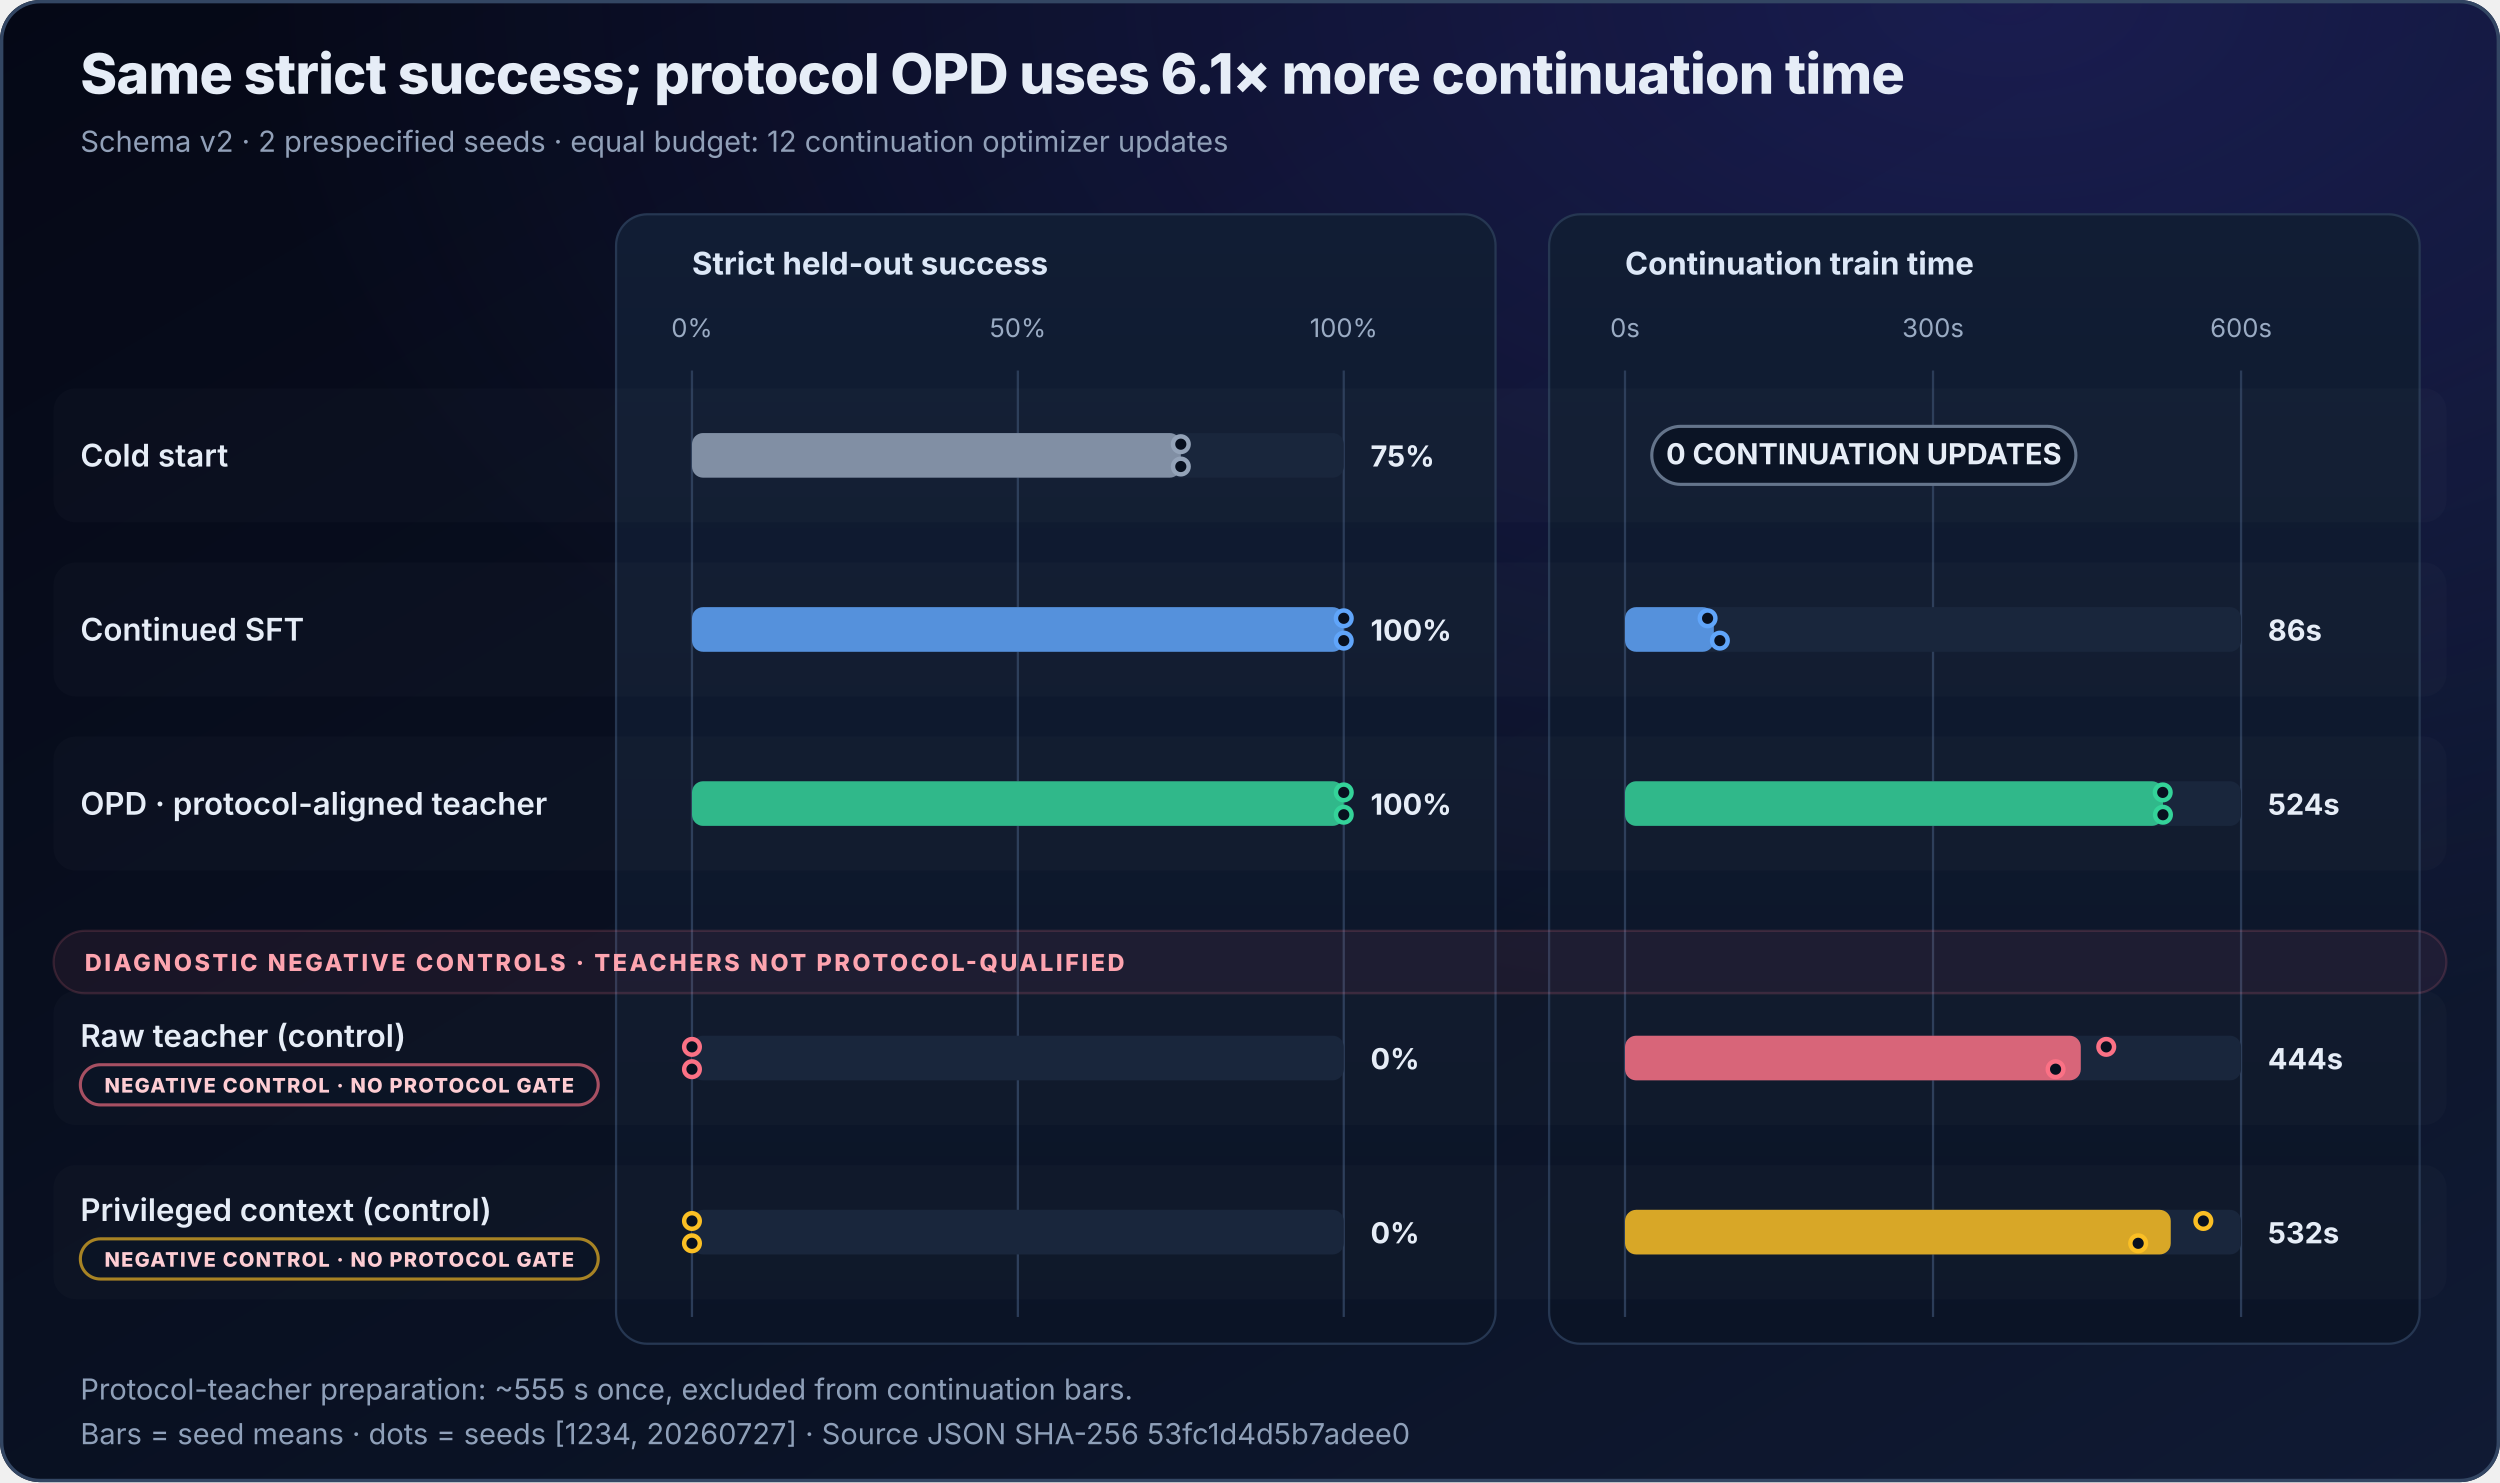
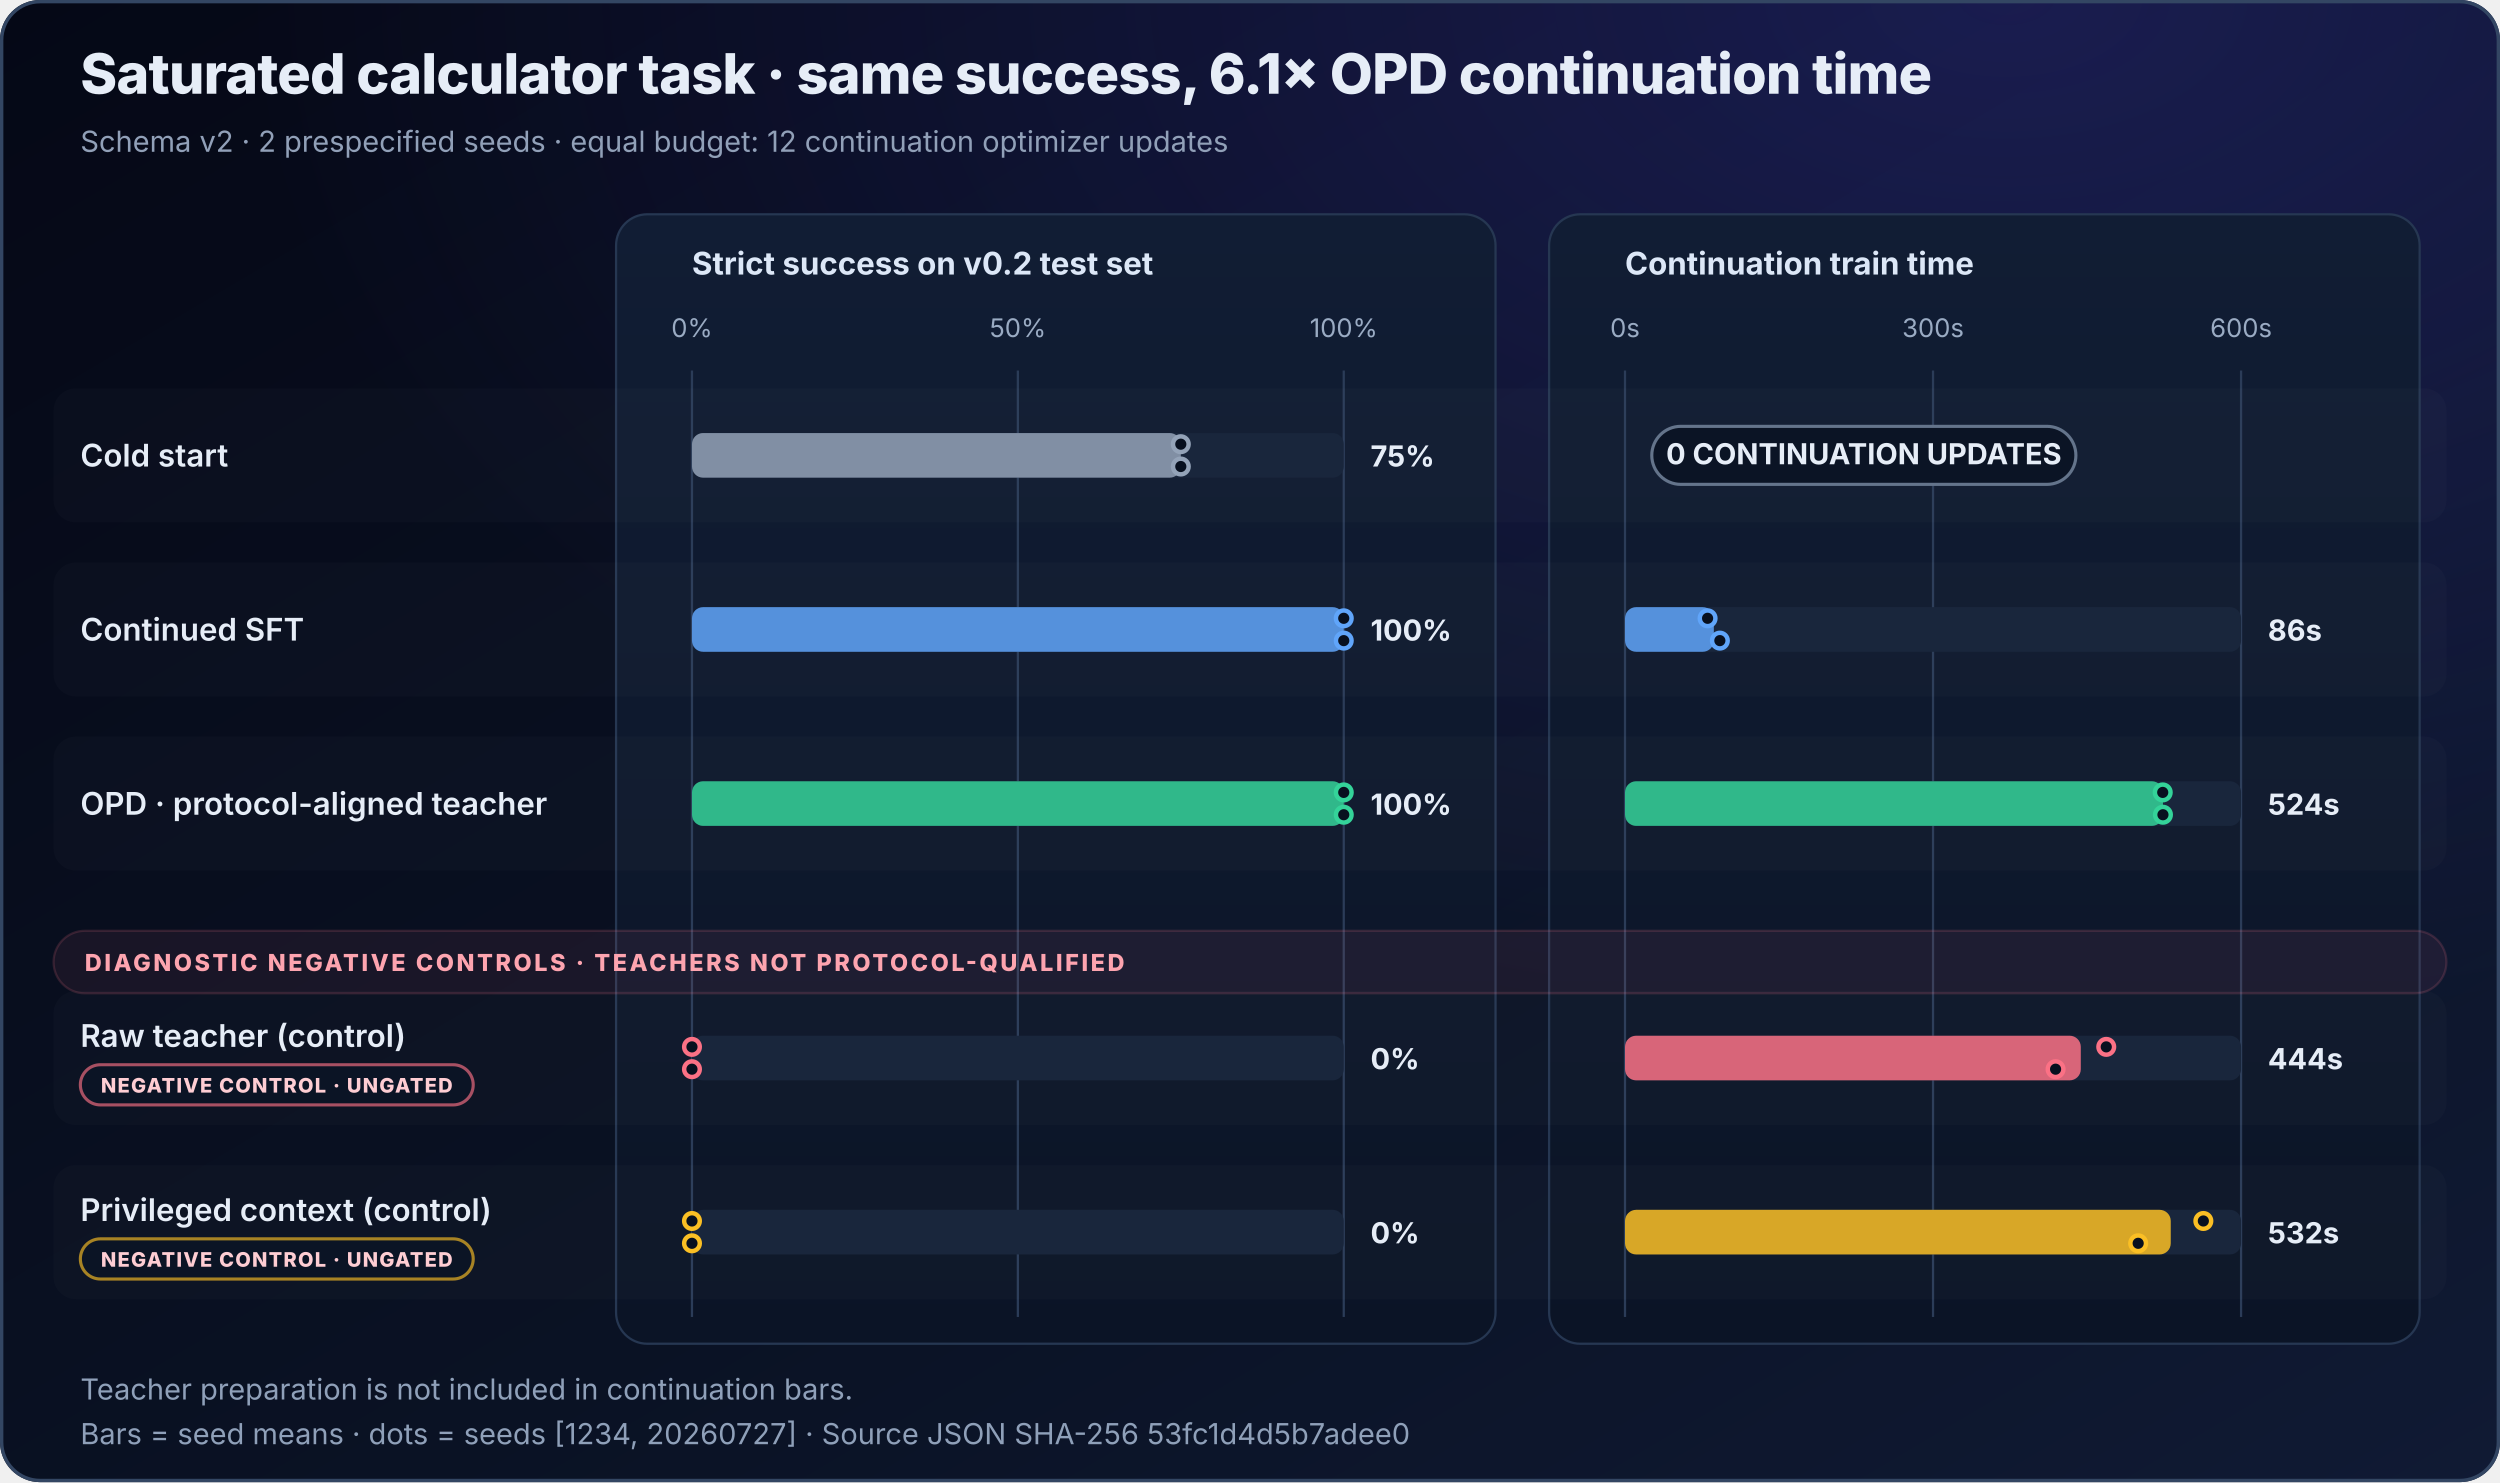
<svg xmlns="http://www.w3.org/2000/svg" width="1120" height="664" viewBox="0 0 1120 664" role="img" aria-labelledby="benchmark-title benchmark-desc">
  <style>text{font-family:Inter,ui-sans-serif,system-ui,-apple-system,Segoe UI,sans-serif;fill:#e6edf7}.title{font-size:25px;font-weight:760;letter-spacing:-.35px}.sub{font-size:13px;fill:#91a0b8}.head{font-size:14px;font-weight:700;fill:#dce7f7}.label{font-size:14px;font-weight:580}.value{font-size:13px;font-weight:730}.axis{font-size:11.5px;fill:#9aabc3}.note{font-size:13px;fill:#8fa0b9}.section{font-size:10.5px;font-weight:760;letter-spacing:1.15px;fill:#fda4af}.badge{font-size:9px;font-weight:760;letter-spacing:.55px;fill:#fecdd3}.panel{fill:url(#panel);stroke:#263752}.track{fill:#19263c}.grid{stroke:#2b3c58;stroke-width:1}.row{fill:#ffffff;fill-opacity:.018}.dot{fill:#08101f;stroke-width:2}.pill{fill:#0b1425;stroke-width:1.4}</style>
  <defs>
    <linearGradient id="background" x1="0" y1="0" x2="1" y2="1">
      <stop offset="0%" stop-color="#050816" />
      <stop offset="58%" stop-color="#0a1224" />
      <stop offset="100%" stop-color="#101a34" />
    </linearGradient>
    <linearGradient id="panel" x1="0" y1="0" x2="0" y2="1">
      <stop offset="0%" stop-color="#111d34" />
      <stop offset="100%" stop-color="#0b1426" />
    </linearGradient>
    <radialGradient id="glow" cx="80%" cy="0%" r="70%">
      <stop offset="0%" stop-color="#4f46e5" stop-opacity=".24" />
      <stop offset="100%" stop-color="#4f46e5" stop-opacity="0" />
    </radialGradient>
  </defs>
  <rect width="100%" height="100%" rx="18" fill="url(#background)" />
  <rect width="100%" height="100%" rx="18" fill="url(#glow)" />
  <rect x=".75" y=".75" width="1118.5" height="662.5" rx="17.25" fill="none" stroke="#334663" stroke-width="1.5" />
-   <text class="title" x="36" y="42">Same strict success; protocol OPD uses 6.1× more continuation time</text>
+   <text class="title" x="36" y="42">Saturated calculator task · same success, 6.1× OPD continuation time</text>
  <text class="sub" x="36" y="68">Schema v2  ·  2 prespecified seeds  ·  equal budget: 12 continuation optimizer updates</text>
  <rect class="panel" x="276" y="96" width="394" height="506" rx="14" />
  <rect class="panel" x="694" y="96" width="390" height="506" rx="14" />
-   <text class="head" x="310" y="123">Strict held-out success</text>
+   <text class="head" x="310" y="123">Strict success on v0.2 test set</text>
  <text class="head" x="728" y="123">Continuation train time</text>
  <text class="axis" x="310.0" y="151" text-anchor="middle">0%</text>
  <line class="grid" x1="310.0" y1="166" x2="310.0" y2="590" />
  <text class="axis" x="456.0" y="151" text-anchor="middle">50%</text>
  <line class="grid" x1="456.0" y1="166" x2="456.0" y2="590" />
  <text class="axis" x="602.0" y="151" text-anchor="middle">100%</text>
  <line class="grid" x1="602.0" y1="166" x2="602.0" y2="590" />
  <text class="axis" x="728.0" y="151" text-anchor="middle">0s</text>
  <line class="grid" x1="728.0" y1="166" x2="728.0" y2="590" />
  <text class="axis" x="866.0" y="151" text-anchor="middle">300s</text>
  <line class="grid" x1="866.0" y1="166" x2="866.0" y2="590" />
  <text class="axis" x="1004.0" y="151" text-anchor="middle">600s</text>
  <line class="grid" x1="1004.0" y1="166" x2="1004.0" y2="590" />
  <rect class="row" x="24" y="174" width="1072" height="60" rx="10" />
  <g data-arm="cold-start-only" data-success-mean="0.750000" data-train-seconds-mean="0.061326">
    <text class="label" x="36" y="209">Cold start</text>
    <rect class="track" x="310" y="194" width="292" height="20" rx="5" />
    <rect x="310" y="194" width="219.0" height="20" rx="5" fill="#94a3b8" opacity=".84" />
    <circle class="dot" cx="529.0" cy="199" r="3.5" stroke="#94a3b8" />
    <circle class="dot" cx="529.0" cy="209" r="3.5" stroke="#94a3b8" />
    <text class="value" x="614" y="209">75%</text>
    <rect class="pill" x="740" y="191" width="190" height="26" rx="13" stroke="#64748b" />
    <text class="value" x="835" y="208" text-anchor="middle" fill="#94a3b8">0 CONTINUATION UPDATES</text>
  </g>
  <rect class="row" x="24" y="252" width="1072" height="60" rx="10" />
  <g data-arm="sft-continued" data-success-mean="1.000000" data-train-seconds-mean="86.439230">
    <text class="label" x="36" y="287">Continued SFT</text>
    <rect class="track" x="310" y="272" width="292" height="20" rx="5" />
    <rect x="310" y="272" width="292.0" height="20" rx="5" fill="#60a5fa" opacity=".84" />
    <circle class="dot" cx="602.0" cy="277" r="3.5" stroke="#60a5fa" />
    <circle class="dot" cx="602.0" cy="287" r="3.5" stroke="#60a5fa" />
    <text class="value" x="614" y="287">100%</text>
    <rect class="track" x="728" y="272" width="276" height="20" rx="5" />
    <rect x="728" y="272" width="39.8" height="20" rx="5" fill="#60a5fa" opacity=".84" />
    <circle class="dot" cx="765.0" cy="277" r="3.5" stroke="#60a5fa" />
    <circle class="dot" cx="770.5" cy="287" r="3.5" stroke="#60a5fa" />
    <text class="value" x="1016" y="287">86s</text>
  </g>
  <rect class="row" x="24" y="330" width="1072" height="60" rx="10" />
  <g data-arm="opd-protocol-sft-teacher" data-success-mean="1.000000" data-train-seconds-mean="523.820241">
    <text class="label" x="36" y="365">OPD · protocol-aligned teacher</text>
    <rect class="track" x="310" y="350" width="292" height="20" rx="5" />
    <rect x="310" y="350" width="292.0" height="20" rx="5" fill="#34d399" opacity=".84" />
    <circle class="dot" cx="602.0" cy="355" r="3.5" stroke="#34d399" />
    <circle class="dot" cx="602.0" cy="365" r="3.5" stroke="#34d399" />
    <text class="value" x="614" y="365">100%</text>
    <rect class="track" x="728" y="350" width="276" height="20" rx="5" />
    <rect x="728" y="350" width="241.0" height="20" rx="5" fill="#34d399" opacity=".84" />
    <circle class="dot" cx="968.9" cy="355" r="3.5" stroke="#34d399" />
    <circle class="dot" cx="969.0" cy="365" r="3.5" stroke="#34d399" />
    <text class="value" x="1016" y="365">524s</text>
  </g>
  <rect x="24" y="417" width="1072" height="28" rx="14" fill="#fb7185" fill-opacity=".075" stroke="#fb7185" stroke-opacity=".16" />
  <text class="section" x="38" y="435">DIAGNOSTIC NEGATIVE CONTROLS · TEACHERS NOT PROTOCOL-QUALIFIED</text>
  <rect class="row" x="24" y="444" width="1072" height="60" rx="10" />
  <g data-arm="opd-raw-teacher" data-success-mean="0.000000" data-train-seconds-mean="443.953792">
    <text class="label" x="36" y="469">Raw teacher (control)</text>
-     <rect class="pill" x="36" y="477" width="232" height="18" rx="9" stroke="#fb7185" stroke-opacity=".65" />
-     <text class="badge" x="152" y="489.5" text-anchor="middle">NEGATIVE CONTROL · NO PROTOCOL GATE</text>
+     <rect class="pill" x="36" y="477" width="176" height="18" rx="9" stroke="#fb7185" stroke-opacity=".65" />
+     <text class="badge" x="124" y="489.5" text-anchor="middle">NEGATIVE CONTROL · UNGATED</text>
    <rect class="track" x="310" y="464" width="292" height="20" rx="5" />
    <circle class="dot" cx="310.0" cy="469" r="3.5" stroke="#fb7185" />
    <circle class="dot" cx="310.0" cy="479" r="3.5" stroke="#fb7185" />
    <text class="value" x="614" y="479">0%</text>
    <rect class="track" x="728" y="464" width="276" height="20" rx="5" />
    <rect x="728" y="464" width="204.2" height="20" rx="5" fill="#fb7185" opacity=".84" />
    <circle class="dot" cx="943.6" cy="469" r="3.5" stroke="#fb7185" />
    <circle class="dot" cx="920.9" cy="479" r="3.5" stroke="#fb7185" />
    <text class="value" x="1016" y="479">444s</text>
  </g>
  <rect class="row" x="24" y="522" width="1072" height="60" rx="10" />
  <g data-arm="opd-privileged-context" data-success-mean="0.000000" data-train-seconds-mean="531.523058">
    <text class="label" x="36" y="547">Privileged context (control)</text>
-     <rect class="pill" x="36" y="555" width="232" height="18" rx="9" stroke="#fbbf24" stroke-opacity=".65" />
-     <text class="badge" x="152" y="567.5" text-anchor="middle">NEGATIVE CONTROL · NO PROTOCOL GATE</text>
+     <rect class="pill" x="36" y="555" width="176" height="18" rx="9" stroke="#fbbf24" stroke-opacity=".65" />
+     <text class="badge" x="124" y="567.5" text-anchor="middle">NEGATIVE CONTROL · UNGATED</text>
    <rect class="track" x="310" y="542" width="292" height="20" rx="5" />
    <circle class="dot" cx="310.0" cy="547" r="3.5" stroke="#fbbf24" />
    <circle class="dot" cx="310.0" cy="557" r="3.5" stroke="#fbbf24" />
    <text class="value" x="614" y="557">0%</text>
    <rect class="track" x="728" y="542" width="276" height="20" rx="5" />
    <rect x="728" y="542" width="244.5" height="20" rx="5" fill="#fbbf24" opacity=".84" />
    <circle class="dot" cx="987.1" cy="547" r="3.5" stroke="#fbbf24" />
    <circle class="dot" cx="957.9" cy="557" r="3.5" stroke="#fbbf24" />
    <text class="value" x="1016" y="557">532s</text>
  </g>
-   <text class="note" x="36" y="627">Protocol-teacher preparation: ~555 s once, excluded from continuation bars.</text>
+   <text class="note" x="36" y="627">Teacher preparation is not included in continuation bars.</text>
  <text class="note" x="36" y="647">Bars = seed means · dots = seeds [1234, 20260727] · Source JSON SHA-256 53fc1d4d5b7adee0</text>
</svg>
